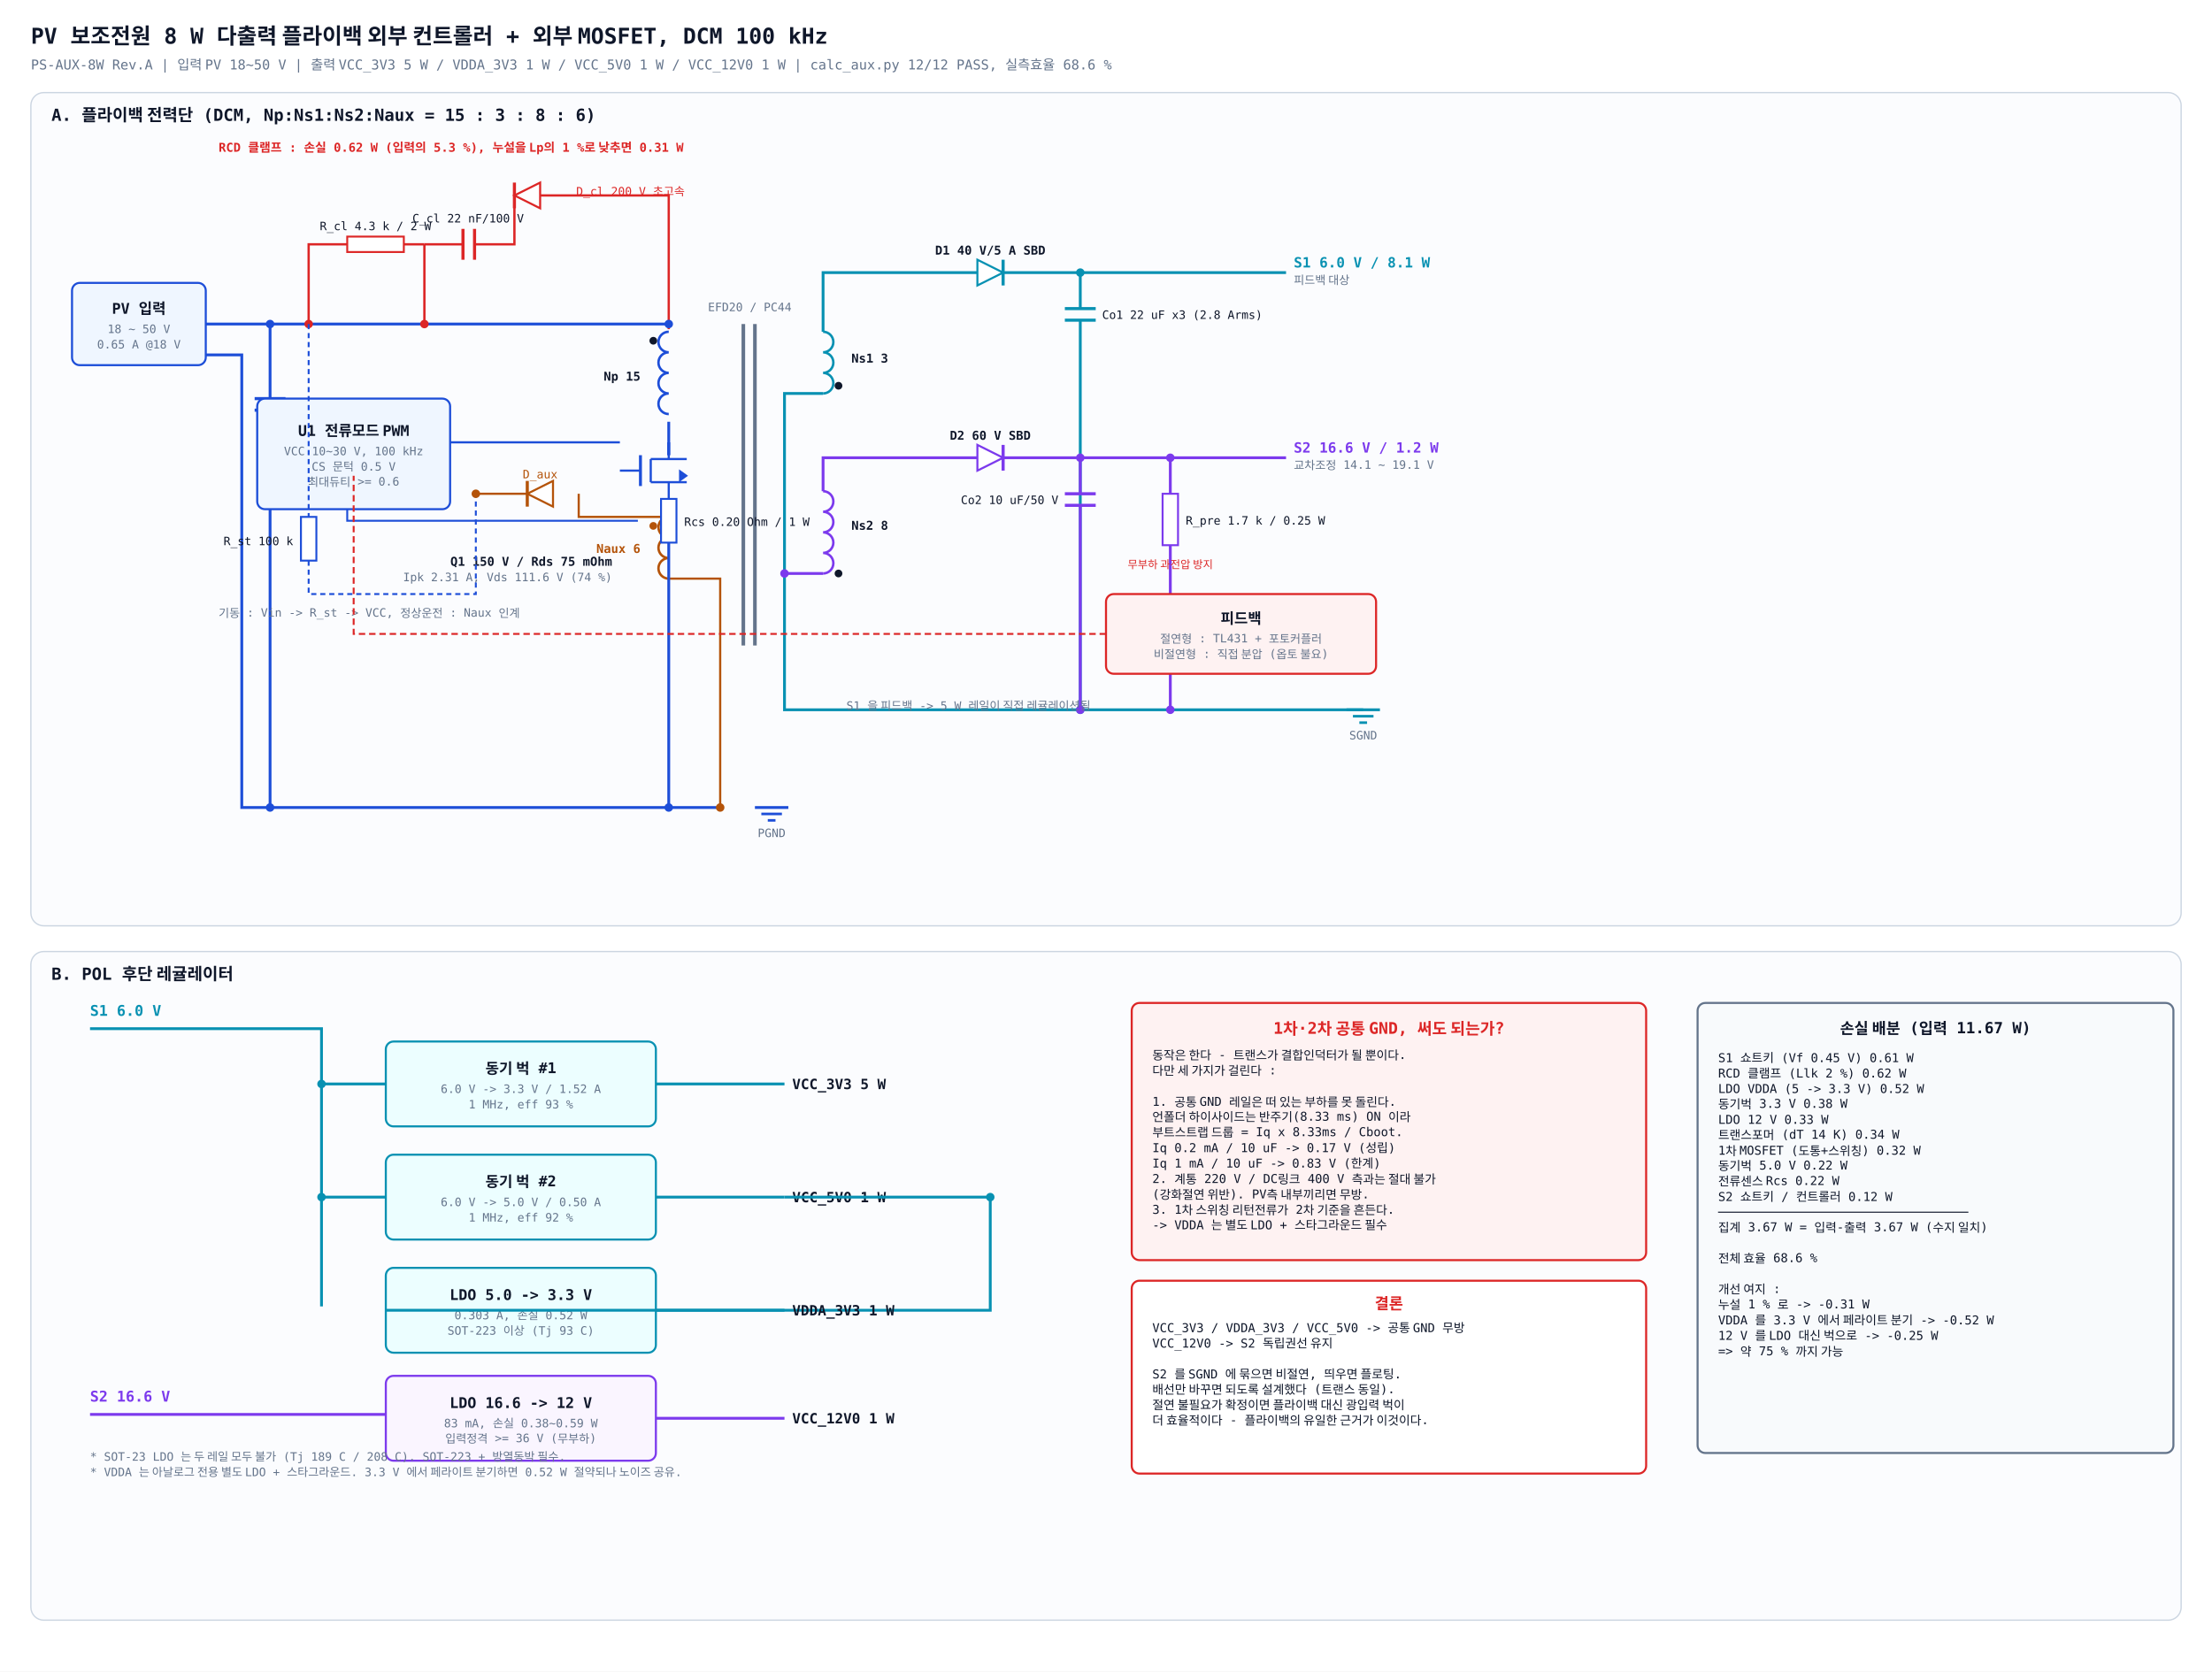
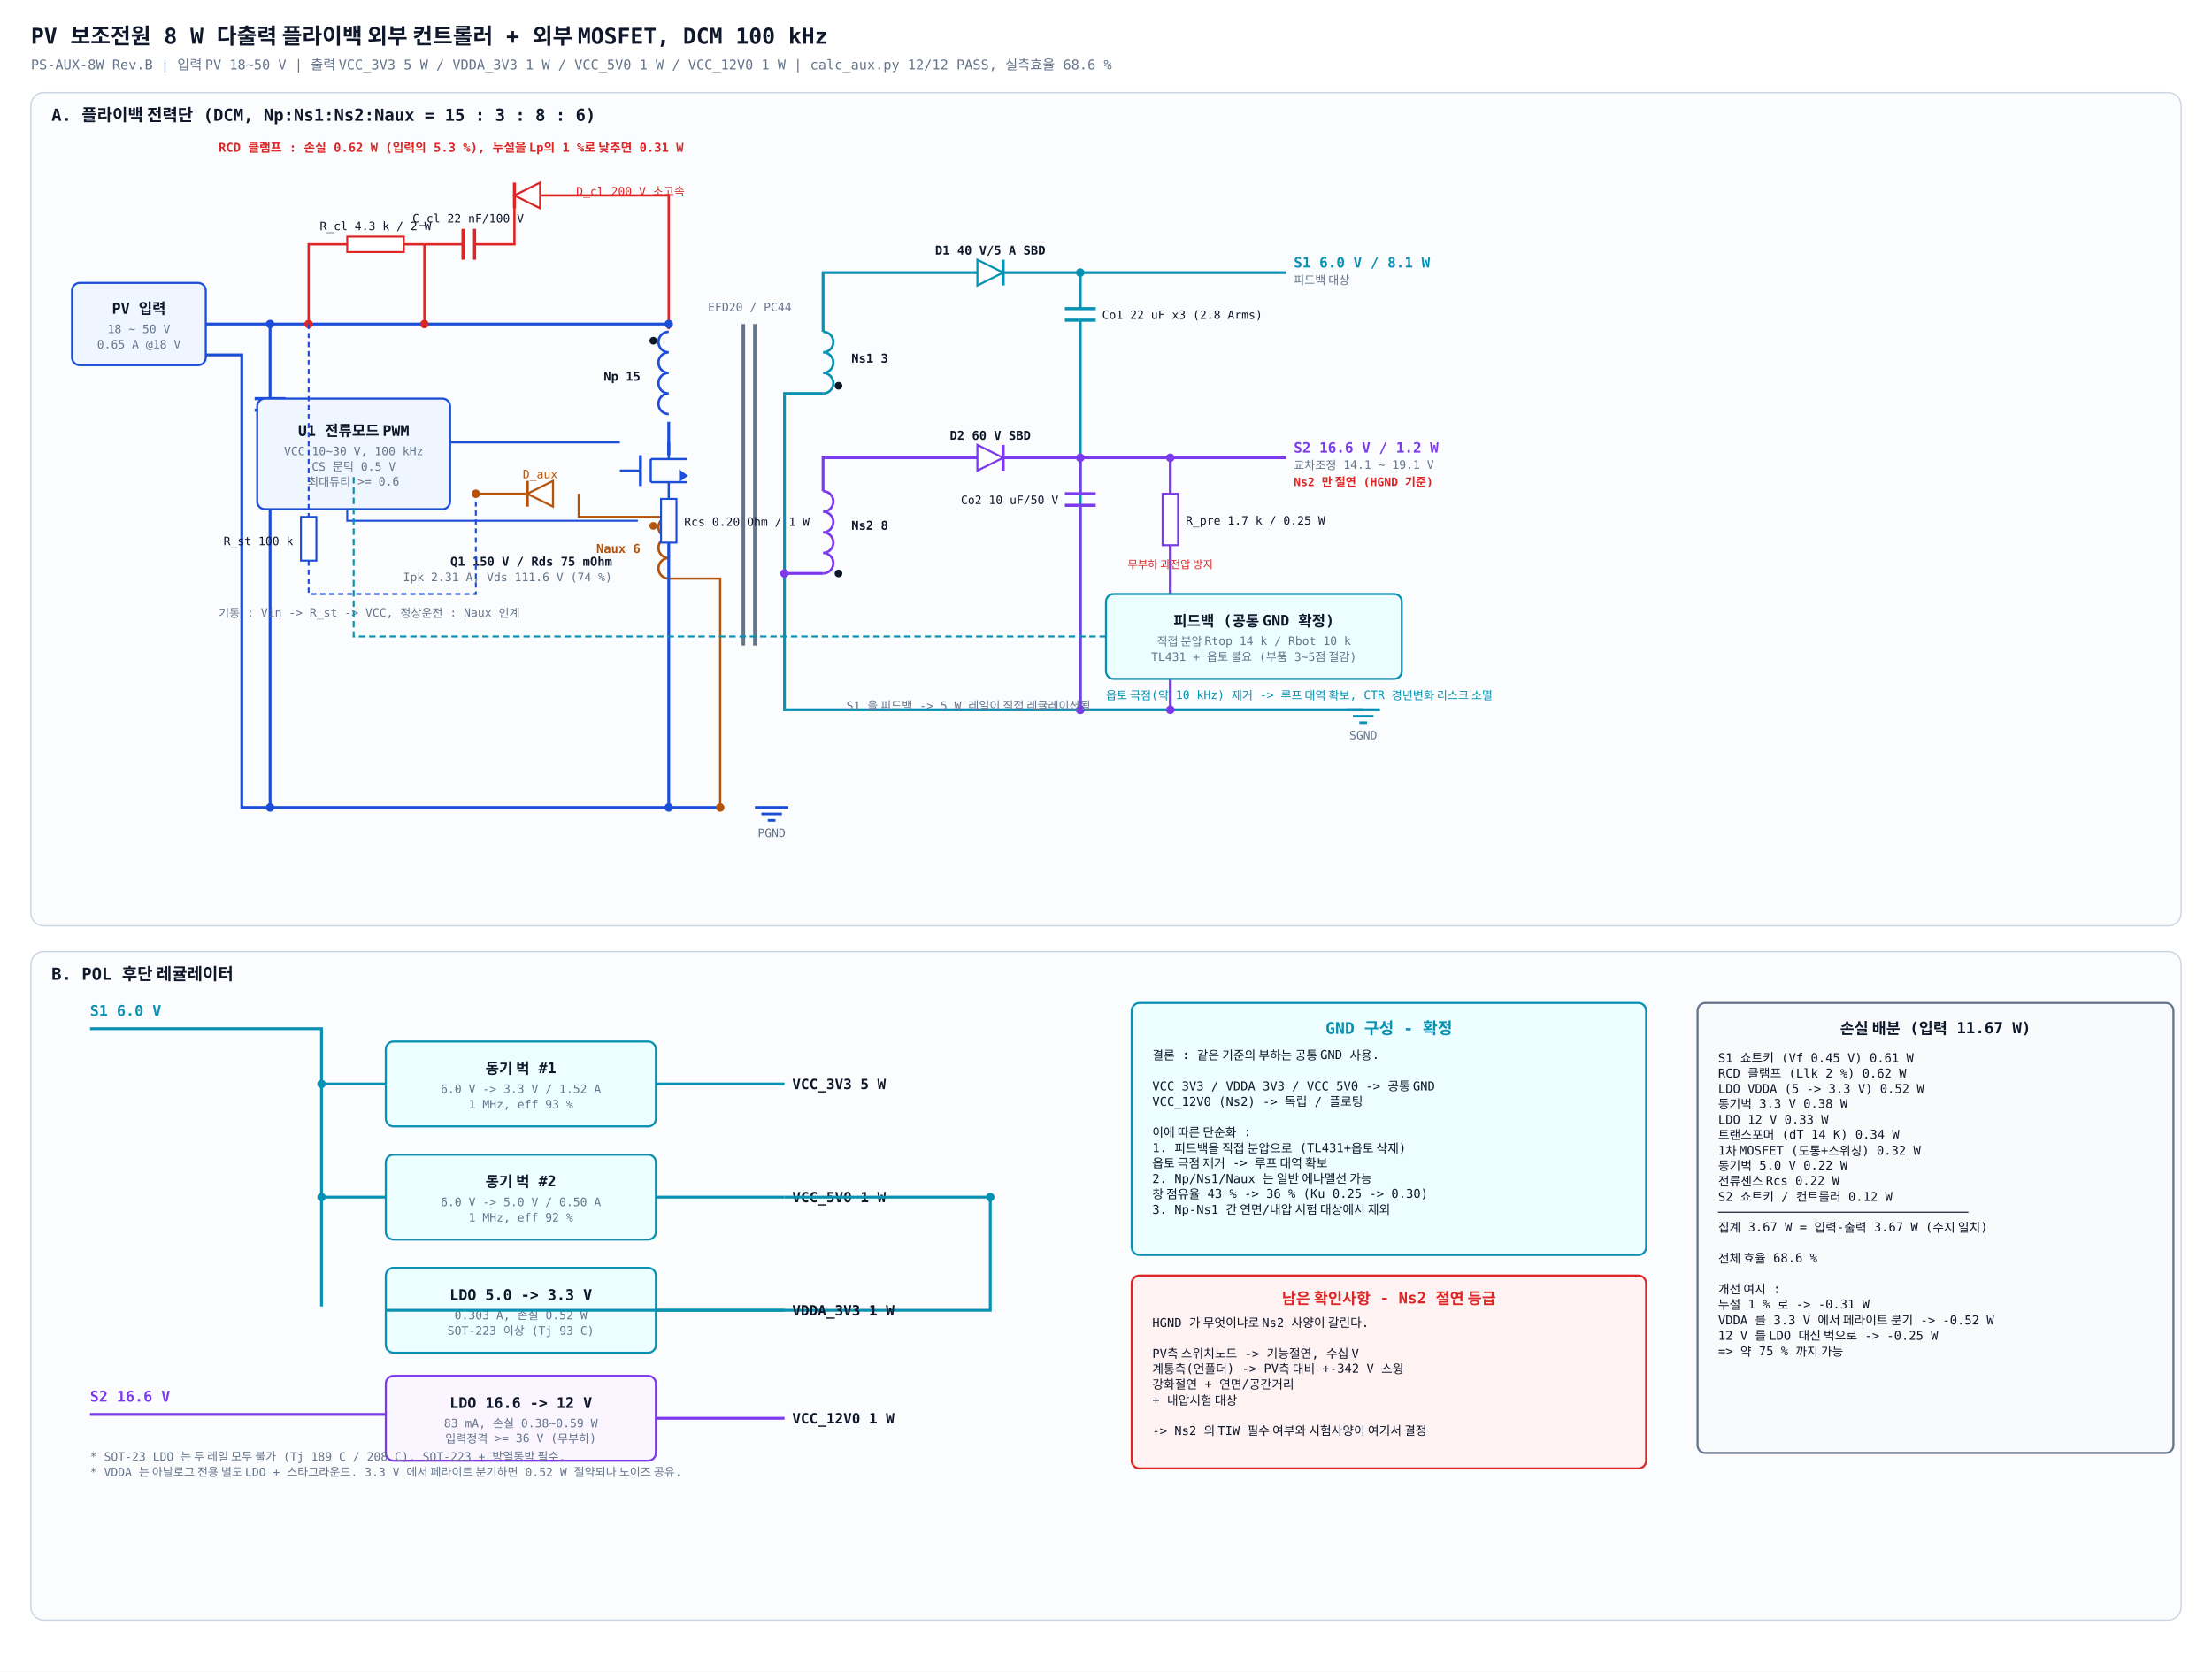
<svg xmlns="http://www.w3.org/2000/svg" width="1720" height="1300" viewBox="0 0 1720 1300" font-family="ui-monospace,Menlo,Consolas,monospace">
  <rect width="1720" height="1300" fill="#fff" />
  <text x="24" y="34" font-size="17" fill="#0f172a" text-anchor="start" font-weight="800">PV 보조전원 8 W 다출력 플라이백   외부 컨트롤러 + 외부 MOSFET, DCM 100 kHz</text>
-   <text x="24" y="54" font-size="10.5" fill="#64748b" text-anchor="start" font-weight="400">PS-AUX-8W Rev.A  |  입력 PV 18~50 V  |  출력 VCC_3V3 5 W / VDDA_3V3 1 W / VCC_5V0 1 W / VCC_12V0 1 W  |  calc_aux.py 12/12 PASS, 실측효율 68.6 %</text>
+   <text x="24" y="54" font-size="10.5" fill="#64748b" text-anchor="start" font-weight="400">PS-AUX-8W Rev.B  |  입력 PV 18~50 V  |  출력 VCC_3V3 5 W / VDDA_3V3 1 W / VCC_5V0 1 W / VCC_12V0 1 W  |  calc_aux.py 12/12 PASS, 실측효율 68.6 %</text>
  <rect x="24" y="72" width="1672" height="648" rx="10" fill="#fbfcfe" stroke="#cbd5e1" />
  <text x="40" y="94" font-size="13" fill="#0f172a" text-anchor="start" font-weight="800">A.  플라이백 전력단   (DCM, Np:Ns1:Ns2:Naux = 15 : 3 : 8 : 6)</text>
  <rect x="56" y="220" width="104" height="64" rx="6" fill="#eff6ff" stroke="#1d4ed8" stroke-width="1.6" />
  <text x="108.0" y="244.0" font-size="11.5" fill="#0f172a" text-anchor="middle" font-weight="700">PV 입력</text>
  <text x="108.0" y="259.0" font-size="9" fill="#64748b" text-anchor="middle" font-weight="400">18 ~ 50 V</text>
  <text x="108.0" y="271.0" font-size="9" fill="#64748b" text-anchor="middle" font-weight="400">0.65 A @18 V</text>
  <polyline points="160,252 520,252" fill="none" stroke="#1d4ed8" stroke-width="2.2" />
  <polyline points="160,276 188,276 188,628 560,628" fill="none" stroke="#1d4ed8" stroke-width="2.2" />
  <circle cx="210" cy="252" r="3.3" fill="#1d4ed8" />
  <polyline points="210,252 210,310" fill="none" stroke="#1d4ed8" stroke-width="2.2" />
  <line x1="198" y1="310" x2="222" y2="310" stroke="#1d4ed8" stroke-width="2.4" />
  <line x1="198" y1="319" x2="222" y2="319" stroke="#1d4ed8" stroke-width="2.4" />
  <text x="227" y="318" font-size="9" fill="#0f172a" text-anchor="start" font-weight="400">Cin 22 uF/100 V x2</text>
  <polyline points="210,319 210,628" fill="none" stroke="#1d4ed8" stroke-width="2.2" />
  <circle cx="210" cy="628" r="3.3" fill="#1d4ed8" />
  <circle cx="330" cy="252" r="3.3" fill="#dc2626" />
  <polyline points="330,252 330,190" fill="none" stroke="#dc2626" stroke-width="1.8" />
  <rect x="270" y="184" width="44" height="12" fill="#fff" stroke="#dc2626" stroke-width="1.5" />
  <text x="292.0" y="179" font-size="9" fill="#0f172a" text-anchor="middle" font-weight="400">R_cl 4.3 k / 2 W</text>
  <line x1="360" y1="178" x2="360" y2="202" stroke="#dc2626" stroke-width="2.4" />
  <line x1="369" y1="178" x2="369" y2="202" stroke="#dc2626" stroke-width="2.4" />
  <text x="364" y="173" font-size="9" fill="#0f172a" text-anchor="middle" font-weight="400">C_cl 22 nF/100 V</text>
  <polyline points="314,190 330,190" fill="none" stroke="#dc2626" stroke-width="1.8" />
  <polyline points="330,190 360,190" fill="none" stroke="#dc2626" stroke-width="1.8" />
  <polyline points="270,190 240,190 240,252" fill="none" stroke="#dc2626" stroke-width="1.8" />
  <circle cx="240" cy="252" r="3.3" fill="#dc2626" />
  <polyline points="369,190 400,190 400,152" fill="none" stroke="#dc2626" stroke-width="1.8" />
  <path d="M 420,142 L 420,162 L 400,152 Z" fill="#fff" stroke="#dc2626" stroke-width="1.6" />
  <line x1="400" y1="142" x2="400" y2="162" stroke="#dc2626" stroke-width="2.4" />
  <polyline points="420,152 520,152 520,256" fill="none" stroke="#dc2626" stroke-width="1.8" />
  <text x="448" y="152" font-size="9" fill="#dc2626" text-anchor="start" font-weight="400">D_cl 200 V 초고속</text>
  <text x="170" y="118" font-size="9.5" fill="#dc2626" text-anchor="start" font-weight="700">RCD 클램프 : 손실 0.62 W (입력의 5.3 %),  누설을 Lp의 1 %로 낮추면 0.31 W</text>
  <circle cx="520" cy="252" r="3.3" fill="#1d4ed8" />
  <path d="M 520,258 a 8,8 0 0 0 0,16 a 8,8 0 0 0 0,16 a 8,8 0 0 0 0,16 a 8,8 0 0 0 0,16" fill="none" stroke="#1d4ed8" stroke-width="1.9" />
  <circle cx="508" cy="265" r="3" fill="#0f172a" />
  <text x="498" y="296" font-size="9.5" fill="#0f172a" text-anchor="end" font-weight="700">Np 15</text>
  <polyline points="520,328 520,354" fill="none" stroke="#1d4ed8" stroke-width="2.2" />
  <line x1="578" y1="252" x2="578" y2="502" stroke="#64748b" stroke-width="2.8" />
  <line x1="587" y1="252" x2="587" y2="502" stroke="#64748b" stroke-width="2.8" />
  <text x="583" y="242" font-size="9" fill="#64748b" text-anchor="middle" font-weight="400">EFD20 / PC44</text>
  <path d="M 520,402 a 8,8 0 0 0 0,16 a 8,8 0 0 0 0,16 a 8,8 0 0 0 0,16" fill="none" stroke="#b45309" stroke-width="1.9" />
  <circle cx="508" cy="409" r="3" fill="#b45309" />
  <text x="498" y="430" font-size="9.5" fill="#b45309" text-anchor="end" font-weight="700">Naux 6</text>
  <polyline points="520,402 450,402 450,384" fill="none" stroke="#b45309" stroke-width="1.7" />
  <path d="M 430,374 L 430,394 L 410,384 Z" fill="#fff" stroke="#b45309" stroke-width="1.6" />
  <line x1="410" y1="374" x2="410" y2="394" stroke="#b45309" stroke-width="2.4" />
  <polyline points="410,384 370,384" fill="none" stroke="#b45309" stroke-width="1.7" />
  <polyline points="520,450 560,450 560,628" fill="none" stroke="#b45309" stroke-width="1.7" />
  <circle cx="560" cy="628" r="3.3" fill="#b45309" />
  <text x="420" y="372" font-size="9" fill="#b45309" text-anchor="middle" font-weight="400">D_aux</text>
  <text x="330" y="388" font-size="9.5" fill="#b45309" text-anchor="end" font-weight="700">VCC 12.2 V</text>
  <path d="M 640,258 a 8,8 0 0 1 0,16 a 8,8 0 0 1 0,16 a 8,8 0 0 1 0,16" fill="none" stroke="#0891b2" stroke-width="1.9" />
  <circle cx="652" cy="300" r="3" fill="#0f172a" />
  <text x="662" y="282" font-size="9.5" fill="#0f172a" text-anchor="start" font-weight="700">Ns1 3</text>
  <path d="M 640,382 a 8,8 0 0 1 0,16 a 8,8 0 0 1 0,16 a 8,8 0 0 1 0,16 a 8,8 0 0 1 0,16" fill="none" stroke="#7c3aed" stroke-width="1.9" />
  <circle cx="652" cy="446" r="3" fill="#0f172a" />
  <text x="662" y="412" font-size="9.5" fill="#0f172a" text-anchor="start" font-weight="700">Ns2 8</text>
  <polyline points="640,258 640,212 760,212" fill="none" stroke="#0891b2" stroke-width="2.2" />
  <path d="M 760,202 L 760,222 L 780,212 Z" fill="#fff" stroke="#0891b2" stroke-width="1.6" />
  <line x1="780" y1="202" x2="780" y2="222" stroke="#0891b2" stroke-width="2.4" />
  <polyline points="780,212 1000,212" fill="none" stroke="#0891b2" stroke-width="2.2" />
  <polyline points="640,306 610,306 610,552 1060,552" fill="none" stroke="#0891b2" stroke-width="2.2" />
  <text x="770" y="198" font-size="9.5" fill="#0f172a" text-anchor="middle" font-weight="700">D1 40 V/5 A SBD</text>
  <line x1="828" y1="240" x2="852" y2="240" stroke="#0891b2" stroke-width="2.4" />
  <line x1="828" y1="249" x2="852" y2="249" stroke="#0891b2" stroke-width="2.4" />
  <text x="857" y="248" font-size="9" fill="#0f172a" text-anchor="start" font-weight="400">Co1 22 uF x3 (2.8 Arms)</text>
  <polyline points="840,212 840,240" fill="none" stroke="#0891b2" stroke-width="2.2" />
  <polyline points="840,249 840,552" fill="none" stroke="#0891b2" stroke-width="2.2" />
  <circle cx="840" cy="212" r="3.3" fill="#0891b2" />
  <circle cx="840" cy="552" r="3.3" fill="#0891b2" />
  <text x="1006" y="208" font-size="11" fill="#0891b2" text-anchor="start" font-weight="700">S1  6.0 V / 8.1 W</text>
  <text x="1006" y="221" font-size="9" fill="#64748b" text-anchor="start" font-weight="400">피드백 대상</text>
  <polyline points="640,382 640,356 760,356" fill="none" stroke="#7c3aed" stroke-width="2.2" />
  <path d="M 760,346 L 760,366 L 780,356 Z" fill="#fff" stroke="#7c3aed" stroke-width="1.6" />
  <line x1="780" y1="346" x2="780" y2="366" stroke="#7c3aed" stroke-width="2.4" />
  <polyline points="780,356 1000,356" fill="none" stroke="#7c3aed" stroke-width="2.2" />
  <polyline points="640,446 610,446" fill="none" stroke="#7c3aed" stroke-width="2.2" />
  <circle cx="610" cy="446" r="3.3" fill="#7c3aed" />
  <text x="770" y="342" font-size="9.5" fill="#0f172a" text-anchor="middle" font-weight="700">D2 60 V SBD</text>
  <line x1="828" y1="384" x2="852" y2="384" stroke="#7c3aed" stroke-width="2.4" />
  <line x1="828" y1="393" x2="852" y2="393" stroke="#7c3aed" stroke-width="2.4" />
  <text x="823" y="392" font-size="9" fill="#0f172a" text-anchor="end" font-weight="400">Co2 10 uF/50 V</text>
  <polyline points="840,356 840,384" fill="none" stroke="#7c3aed" stroke-width="2.2" />
  <polyline points="840,393 840,552" fill="none" stroke="#7c3aed" stroke-width="2.2" />
  <circle cx="840" cy="356" r="3.3" fill="#7c3aed" />
  <circle cx="840" cy="552" r="3.3" fill="#7c3aed" />
  <text x="1006" y="352" font-size="11" fill="#7c3aed" text-anchor="start" font-weight="700">S2  16.6 V / 1.2 W</text>
  <text x="1006" y="365" font-size="9" fill="#64748b" text-anchor="start" font-weight="400">교차조정 14.1 ~ 19.1 V</text>
+   <text x="1006" y="378" font-size="9" fill="#dc2626" text-anchor="start" font-weight="700">Ns2 만 절연 (HGND 기준)</text>
  <rect x="904" y="384" width="12" height="40" fill="#fff" stroke="#7c3aed" stroke-width="1.5" />
  <text x="922" y="408.0" font-size="9" fill="#0f172a" text-anchor="start" font-weight="400">R_pre 1.7 k / 0.25 W</text>
  <polyline points="910,356 910,384" fill="none" stroke="#7c3aed" stroke-width="2.2" />
  <polyline points="910,424 910,552" fill="none" stroke="#7c3aed" stroke-width="2.2" />
  <circle cx="910" cy="356" r="3.3" fill="#7c3aed" />
  <circle cx="910" cy="552" r="3.3" fill="#7c3aed" />
  <text x="910" y="442" font-size="8.5" fill="#dc2626" text-anchor="middle" font-weight="400">무부하 과전압 방지</text>
  <line x1="1047" y1="552" x2="1073" y2="552" stroke="#0891b2" stroke-width="2.2" />
  <line x1="1052" y1="557" x2="1068" y2="557" stroke="#0891b2" stroke-width="2" />
  <line x1="1057" y1="562" x2="1063" y2="562" stroke="#0891b2" stroke-width="2" />
  <text x="1060" y="575" font-size="9" fill="#64748b" text-anchor="middle" font-weight="400">SGND</text>
  <rect x="200" y="310" width="150" height="86" rx="6" fill="#eff6ff" stroke="#1d4ed8" stroke-width="1.6" />
  <text x="275.0" y="339.0" font-size="11.5" fill="#0f172a" text-anchor="middle" font-weight="700">U1  전류모드 PWM</text>
  <text x="275.0" y="354.0" font-size="9" fill="#64748b" text-anchor="middle" font-weight="400">VCC 10~30 V, 100 kHz</text>
  <text x="275.0" y="366.0" font-size="9" fill="#64748b" text-anchor="middle" font-weight="400">CS 문턱 0.5 V</text>
  <text x="275.0" y="378.0" font-size="9" fill="#64748b" text-anchor="middle" font-weight="400">최대듀티 &gt;= 0.6</text>
  <polyline points="350,344 482,344" fill="none" stroke="#1d4ed8" stroke-width="1.7" />
  <line x1="520" y1="388" x2="520" y2="375" stroke="#1d4ed8" stroke-width="1.7" />
  <line x1="506" y1="375" x2="534" y2="375" stroke="#1d4ed8" stroke-width="1.7" />
  <line x1="506" y1="375" x2="506" y2="357" stroke="#1d4ed8" stroke-width="1.7" />
  <line x1="506" y1="357" x2="534" y2="357" stroke="#1d4ed8" stroke-width="1.7" />
  <line x1="520" y1="357" x2="520" y2="344" stroke="#1d4ed8" stroke-width="1.7" />
  <line x1="498" y1="378" x2="498" y2="354" stroke="#1d4ed8" stroke-width="2.3" />
  <line x1="498" y1="366" x2="482" y2="366" stroke="#1d4ed8" stroke-width="1.7" />
  <path d="M 528,375 L 528,365 L 535,370 Z" fill="#1d4ed8" />
  <polyline points="520,354 520,344" fill="none" stroke="#1d4ed8" stroke-width="2.2" />
  <text x="476" y="440" font-size="9.5" fill="#0f172a" text-anchor="end" font-weight="700">Q1 150 V / Rds 75 mOhm</text>
  <text x="476" y="452" font-size="9" fill="#64748b" text-anchor="end" font-weight="400">Ipk 2.31 A, Vds 111.6 V (74 %)</text>
  <rect x="514" y="388" width="12" height="34" fill="#fff" stroke="#1d4ed8" stroke-width="1.5" />
  <text x="532" y="409.0" font-size="9" fill="#0f172a" text-anchor="start" font-weight="400">Rcs 0.20 Ohm / 1 W</text>
  <polyline points="520,422 520,628" fill="none" stroke="#1d4ed8" stroke-width="2.2" />
  <circle cx="520" cy="628" r="3.3" fill="#1d4ed8" />
  <polyline points="496,405 270,405 270,396" fill="none" stroke="#1d4ed8" stroke-width="1.5" />
  <line x1="587" y1="628" x2="613" y2="628" stroke="#1d4ed8" stroke-width="2.2" />
  <line x1="592" y1="633" x2="608" y2="633" stroke="#1d4ed8" stroke-width="2" />
  <line x1="597" y1="638" x2="603" y2="638" stroke="#1d4ed8" stroke-width="2" />
  <text x="600" y="651" font-size="9" fill="#64748b" text-anchor="middle" font-weight="400">PGND</text>
  <polyline points="240,252 240,402" fill="none" stroke="#1d4ed8" stroke-width="1.5" stroke-dasharray="4,3" />
  <rect x="234" y="402" width="12" height="34" fill="#fff" stroke="#1d4ed8" stroke-width="1.5" />
  <text x="228" y="424" font-size="9" fill="#0f172a" text-anchor="end" font-weight="400">R_st 100 k</text>
  <polyline points="240,436 240,462 370,462 370,384" fill="none" stroke="#1d4ed8" stroke-width="1.5" stroke-dasharray="4,3" />
  <circle cx="370" cy="384" r="3.3" fill="#b45309" />
  <text x="170" y="480" font-size="9" fill="#64748b" text-anchor="start" font-weight="400">기동 : Vin -&gt; R_st -&gt; VCC,  정상운전 : Naux 인계</text>
-   <rect x="860" y="462" width="210" height="62" rx="6" fill="#fef2f2" stroke="#dc2626" stroke-width="1.6" />
-   <text x="965.0" y="485.0" font-size="11.5" fill="#0f172a" text-anchor="middle" font-weight="700">피드백</text>
-   <text x="965.0" y="500.0" font-size="9" fill="#64748b" text-anchor="middle" font-weight="400">절연형 : TL431 + 포토커플러</text>
-   <text x="965.0" y="512.0" font-size="9" fill="#64748b" text-anchor="middle" font-weight="400">비절연형 : 직접 분압 (옵토 불요)</text>
-   <polyline points="860,493 275,493 275,370" fill="none" stroke="#dc2626" stroke-width="1.5" stroke-dasharray="5,3" />
+   <rect x="860" y="462" width="230" height="66" rx="6" fill="#ecfeff" stroke="#0891b2" stroke-width="1.6" />
+   <text x="975.0" y="487.0" font-size="11.5" fill="#0f172a" text-anchor="middle" font-weight="700">피드백  (공통 GND 확정)</text>
+   <text x="975.0" y="502.0" font-size="9" fill="#64748b" text-anchor="middle" font-weight="400">직접 분압 Rtop 14 k / Rbot 10 k</text>
+   <text x="975.0" y="514.0" font-size="9" fill="#64748b" text-anchor="middle" font-weight="400">TL431 + 옵토 불요 (부품 3~5점 절감)</text>
+   <polyline points="860,495 275,495 275,370" fill="none" stroke="#0891b2" stroke-width="1.5" stroke-dasharray="5,3" />
  <text x="848" y="552" font-size="9" fill="#64748b" text-anchor="end" font-weight="400">S1 을 피드백 -&gt; 5 W 레일이 직접 레귤레이션됨</text>
+   <text x="860" y="544" font-size="9" fill="#0891b2" text-anchor="start" font-weight="400">옵토 극점(약 10 kHz) 제거 -&gt; 루프 대역 확보, CTR 경년변화 리스크 소멸</text>
  <rect x="24" y="740" width="1672" height="520" rx="10" fill="#fbfcfe" stroke="#cbd5e1" />
  <text x="40" y="762" font-size="13" fill="#0f172a" text-anchor="start" font-weight="800">B.  POL 후단 레귤레이터</text>
  <text x="70" y="790" font-size="11.5" fill="#0891b2" text-anchor="start" font-weight="700">S1 6.0 V</text>
  <polyline points="70,800 250,800 250,1016" fill="none" stroke="#0891b2" stroke-width="2.2" />
  <rect x="300" y="810" width="210" height="66" rx="6" fill="#ecfeff" stroke="#0891b2" stroke-width="1.6" />
  <text x="405.0" y="835.0" font-size="11.5" fill="#0f172a" text-anchor="middle" font-weight="700">동기 벅 #1</text>
  <text x="405.0" y="850.0" font-size="9" fill="#64748b" text-anchor="middle" font-weight="400">6.0 V -&gt; 3.3 V / 1.52 A</text>
  <text x="405.0" y="862.0" font-size="9" fill="#64748b" text-anchor="middle" font-weight="400">1 MHz, eff 93 %</text>
  <polyline points="250,843 300,843" fill="none" stroke="#0891b2" stroke-width="2.2" />
  <polyline points="510,843 610,843" fill="none" stroke="#0891b2" stroke-width="2.2" />
  <text x="616" y="847" font-size="11" fill="#0f172a" text-anchor="start" font-weight="700">VCC_3V3   5 W</text>
  <rect x="300" y="898" width="210" height="66" rx="6" fill="#ecfeff" stroke="#0891b2" stroke-width="1.6" />
  <text x="405.0" y="923.0" font-size="11.5" fill="#0f172a" text-anchor="middle" font-weight="700">동기 벅 #2</text>
  <text x="405.0" y="938.0" font-size="9" fill="#64748b" text-anchor="middle" font-weight="400">6.0 V -&gt; 5.0 V / 0.50 A</text>
  <text x="405.0" y="950.0" font-size="9" fill="#64748b" text-anchor="middle" font-weight="400">1 MHz, eff 92 %</text>
  <polyline points="250,931 300,931" fill="none" stroke="#0891b2" stroke-width="2.2" />
  <polyline points="510,931 610,931" fill="none" stroke="#0891b2" stroke-width="2.2" />
  <text x="616" y="935" font-size="11" fill="#0f172a" text-anchor="start" font-weight="700">VCC_5V0   1 W</text>
  <circle cx="250" cy="843" r="3.3" fill="#0891b2" />
  <circle cx="250" cy="931" r="3.3" fill="#0891b2" />
  <rect x="300" y="986" width="210" height="66" rx="6" fill="#ecfeff" stroke="#0891b2" stroke-width="1.6" />
  <text x="405.0" y="1011.0" font-size="11.5" fill="#0f172a" text-anchor="middle" font-weight="700">LDO  5.0 -&gt; 3.3 V</text>
  <text x="405.0" y="1026.0" font-size="9" fill="#64748b" text-anchor="middle" font-weight="400">0.303 A, 손실 0.52 W</text>
  <text x="405.0" y="1038.0" font-size="9" fill="#64748b" text-anchor="middle" font-weight="400">SOT-223 이상 (Tj 93 C)</text>
  <polyline points="610,931 770,931 770,1019 300,1019" fill="none" stroke="#0891b2" stroke-width="2.2" />
  <circle cx="770" cy="931" r="3.3" fill="#0891b2" />
  <polyline points="510,1019 610,1019" fill="none" stroke="#0891b2" stroke-width="2.2" />
  <text x="616" y="1023" font-size="11" fill="#0f172a" text-anchor="start" font-weight="700">VDDA_3V3  1 W</text>
  <text x="70" y="1090" font-size="11.5" fill="#7c3aed" text-anchor="start" font-weight="700">S2 16.6 V</text>
  <polyline points="70,1100 300,1100" fill="none" stroke="#7c3aed" stroke-width="2.2" />
  <rect x="300" y="1070" width="210" height="66" rx="6" fill="#faf5ff" stroke="#7c3aed" stroke-width="1.6" />
  <text x="405.0" y="1095.0" font-size="11.5" fill="#0f172a" text-anchor="middle" font-weight="700">LDO  16.6 -&gt; 12 V</text>
  <text x="405.0" y="1110.0" font-size="9" fill="#64748b" text-anchor="middle" font-weight="400">83 mA, 손실 0.38~0.59 W</text>
  <text x="405.0" y="1122.0" font-size="9" fill="#64748b" text-anchor="middle" font-weight="400">입력정격 &gt;= 36 V (무부하)</text>
  <polyline points="510,1103 610,1103" fill="none" stroke="#7c3aed" stroke-width="2.2" />
  <text x="616" y="1107" font-size="11" fill="#0f172a" text-anchor="start" font-weight="700">VCC_12V0  1 W</text>
  <text x="70" y="1136" font-size="9" fill="#64748b" text-anchor="start" font-weight="400">* SOT-23 LDO 는 두 레일 모두 불가 (Tj 189 C / 208 C).  SOT-223 + 방열동박 필수.</text>
  <text x="70" y="1148" font-size="9" fill="#64748b" text-anchor="start" font-weight="400">* VDDA 는 아날로그 전용 별도 LDO + 스타그라운드.  3.3 V 에서 페라이트 분기하면 0.52 W 절약되나 노이즈 공유.</text>
-   <rect x="880" y="780" width="400" height="200" rx="6" fill="#fef2f2" stroke="#dc2626" stroke-width="1.6" />
-   <text x="1080.0" y="884.0" font-size="11.5" fill="#0f172a" text-anchor="middle" font-weight="700" />
-   <text x="1080" y="804" font-size="12.5" fill="#dc2626" text-anchor="middle" font-weight="800">1차·2차 공통 GND, 써도 되는가?</text>
-   <text x="896" y="824" font-size="9.5" fill="#0f172a" text-anchor="start" font-weight="400">동작은 한다 - 트랜스가 결합인덕터가 될 뿐이다.</text>
-   <text x="896" y="836" font-size="9.5" fill="#0f172a" text-anchor="start" font-weight="400">다만 세 가지가 걸린다 :</text>
-   <text x="896" y="848" font-size="9.5" fill="#0f172a" text-anchor="start" font-weight="400" />
-   <text x="896" y="860" font-size="9.5" fill="#0f172a" text-anchor="start" font-weight="400">1. 공통 GND 레일은 떠 있는 부하를 못 돌린다.</text>
-   <text x="896" y="872" font-size="9.5" fill="#0f172a" text-anchor="start" font-weight="400">   언폴더 하이사이드는 반주기(8.33 ms) ON 이라</text>
-   <text x="896" y="884" font-size="9.5" fill="#0f172a" text-anchor="start" font-weight="400">   부트스트랩 드룹 = Iq x 8.33ms / Cboot.</text>
-   <text x="896" y="896" font-size="9.5" fill="#0f172a" text-anchor="start" font-weight="400">   Iq 0.2 mA / 10 uF -&gt; 0.17 V (성립)</text>
-   <text x="896" y="908" font-size="9.5" fill="#0f172a" text-anchor="start" font-weight="400">   Iq 1 mA / 10 uF   -&gt; 0.83 V (한계)</text>
-   <text x="896" y="920" font-size="9.5" fill="#0f172a" text-anchor="start" font-weight="400">2. 계통 220 V / DC링크 400 V 측과는 절대 불가</text>
-   <text x="896" y="932" font-size="9.5" fill="#0f172a" text-anchor="start" font-weight="400">   (강화절연 위반).  PV측 내부끼리면 무방.</text>
-   <text x="896" y="944" font-size="9.5" fill="#0f172a" text-anchor="start" font-weight="400">3. 1차 스위칭 리턴전류가 2차 기준을 흔든다.</text>
-   <text x="896" y="956" font-size="9.5" fill="#0f172a" text-anchor="start" font-weight="400">   -&gt; VDDA 는 별도 LDO + 스타그라운드 필수</text>
-   <rect x="880" y="996" width="400" height="150" rx="6" fill="#fff" stroke="#dc2626" stroke-width="1.6" />
-   <text x="1080.0" y="1075.0" font-size="11.5" fill="#0f172a" text-anchor="middle" font-weight="700" />
-   <text x="1080" y="1018" font-size="12" fill="#dc2626" text-anchor="middle" font-weight="800">결론</text>
-   <text x="896" y="1036" font-size="9.5" fill="#0f172a" text-anchor="start" font-weight="400">VCC_3V3 / VDDA_3V3 / VCC_5V0  -&gt; 공통 GND 무방</text>
-   <text x="896" y="1048" font-size="9.5" fill="#0f172a" text-anchor="start" font-weight="400">VCC_12V0                      -&gt; S2 독립권선 유지</text>
-   <text x="896" y="1060" font-size="9.5" fill="#0f172a" text-anchor="start" font-weight="400" />
-   <text x="896" y="1072" font-size="9.5" fill="#0f172a" text-anchor="start" font-weight="400">S2 를 SGND 에 묶으면 비절연, 띄우면 플로팅.</text>
-   <text x="896" y="1084" font-size="9.5" fill="#0f172a" text-anchor="start" font-weight="400">배선만 바꾸면 되도록 설계했다 (트랜스 동일).</text>
-   <text x="896" y="1096" font-size="9.5" fill="#0f172a" text-anchor="start" font-weight="400">절연 불필요가 확정이면 플라이백 대신 광입력 벅이</text>
-   <text x="896" y="1108" font-size="9.5" fill="#0f172a" text-anchor="start" font-weight="400">더 효율적이다 - 플라이백의 유일한 근거가 이것이다.</text>
+   <rect x="880" y="780" width="400" height="196" rx="6" fill="#ecfeff" stroke="#0891b2" stroke-width="1.6" />
+   <text x="1080.0" y="882.0" font-size="11.5" fill="#0f172a" text-anchor="middle" font-weight="700" />
+   <text x="1080" y="804" font-size="12.5" fill="#0891b2" text-anchor="middle" font-weight="800">GND 구성 - 확정</text>
+   <text x="896" y="824" font-size="9.5" fill="#0f172a" text-anchor="start" font-weight="400">결론 : 같은 기준의 부하는 공통 GND 사용.</text>
+   <text x="896" y="836" font-size="9.5" fill="#0f172a" text-anchor="start" font-weight="400" />
+   <text x="896" y="848" font-size="9.5" fill="#0f172a" text-anchor="start" font-weight="400">  VCC_3V3 / VDDA_3V3 / VCC_5V0  -&gt; 공통 GND</text>
+   <text x="896" y="860" font-size="9.5" fill="#0f172a" text-anchor="start" font-weight="400">  VCC_12V0 (Ns2)                -&gt; 독립 / 플로팅</text>
+   <text x="896" y="872" font-size="9.5" fill="#0f172a" text-anchor="start" font-weight="400" />
+   <text x="896" y="884" font-size="9.5" fill="#0f172a" text-anchor="start" font-weight="400">이에 따른 단순화 :</text>
+   <text x="896" y="896" font-size="9.5" fill="#0f172a" text-anchor="start" font-weight="400">  1. 피드백을 직접 분압으로  (TL431+옵토 삭제)</text>
+   <text x="896" y="908" font-size="9.5" fill="#0f172a" text-anchor="start" font-weight="400">     옵토 극점 제거 -&gt; 루프 대역 확보</text>
+   <text x="896" y="920" font-size="9.5" fill="#0f172a" text-anchor="start" font-weight="400">  2. Np/Ns1/Naux 는 일반 에나멜선 가능</text>
+   <text x="896" y="932" font-size="9.5" fill="#0f172a" text-anchor="start" font-weight="400">     창 점유율 43 % -&gt; 36 % (Ku 0.25 -&gt; 0.30)</text>
+   <text x="896" y="944" font-size="9.5" fill="#0f172a" text-anchor="start" font-weight="400">  3. Np-Ns1 간 연면/내압 시험 대상에서 제외</text>
+   <rect x="880" y="992" width="400" height="150" rx="6" fill="#fef2f2" stroke="#dc2626" stroke-width="1.6" />
+   <text x="1080.0" y="1071.0" font-size="11.5" fill="#0f172a" text-anchor="middle" font-weight="700" />
+   <text x="1080" y="1014" font-size="12" fill="#dc2626" text-anchor="middle" font-weight="800">남은 확인사항 - Ns2 절연 등급</text>
+   <text x="896" y="1032" font-size="9.5" fill="#0f172a" text-anchor="start" font-weight="400">HGND 가 무엇이냐로 Ns2 사양이 갈린다.</text>
+   <text x="896" y="1044" font-size="9.5" fill="#0f172a" text-anchor="start" font-weight="400" />
+   <text x="896" y="1056" font-size="9.5" fill="#0f172a" text-anchor="start" font-weight="400">  PV측 스위치노드  -&gt; 기능절연, 수십 V</text>
+   <text x="896" y="1068" font-size="9.5" fill="#0f172a" text-anchor="start" font-weight="400">  계통측(언폴더)   -&gt; PV측 대비 +-342 V 스윙</text>
+   <text x="896" y="1080" font-size="9.5" fill="#0f172a" text-anchor="start" font-weight="400">                     강화절연 + 연면/공간거리</text>
+   <text x="896" y="1092" font-size="9.5" fill="#0f172a" text-anchor="start" font-weight="400">                     + 내압시험 대상</text>
+   <text x="896" y="1104" font-size="9.5" fill="#0f172a" text-anchor="start" font-weight="400" />
+   <text x="896" y="1116" font-size="9.5" fill="#0f172a" text-anchor="start" font-weight="400">-&gt; Ns2 의 TIW 필수 여부와 시험사양이 여기서 결정</text>
  <rect x="1320" y="780" width="370" height="350" rx="6" fill="#f8fafc" stroke="#64748b" stroke-width="1.6" />
  <text x="1505.0" y="959.0" font-size="11.5" fill="#0f172a" text-anchor="middle" font-weight="700" />
  <text x="1505" y="804" font-size="12" fill="#0f172a" text-anchor="middle" font-weight="800">손실 배분 (입력 11.67 W)</text>
  <text x="1336" y="826" font-size="9.5" fill="#0f172a" text-anchor="start" font-weight="400">S1 쇼트키 (Vf 0.45 V)        0.61 W</text>
  <text x="1336" y="838" font-size="9.5" fill="#0f172a" text-anchor="start" font-weight="400">RCD 클램프 (Llk 2 %)         0.62 W</text>
  <text x="1336" y="850" font-size="9.5" fill="#0f172a" text-anchor="start" font-weight="400">LDO VDDA (5 -&gt; 3.3 V)       0.52 W</text>
  <text x="1336" y="862" font-size="9.5" fill="#0f172a" text-anchor="start" font-weight="400">동기벅 3.3 V                 0.38 W</text>
  <text x="1336" y="874" font-size="9.5" fill="#0f172a" text-anchor="start" font-weight="400">LDO 12 V                    0.33 W</text>
  <text x="1336" y="886" font-size="9.5" fill="#0f172a" text-anchor="start" font-weight="400">트랜스포머 (dT 14 K)           0.34 W</text>
  <text x="1336" y="898" font-size="9.5" fill="#0f172a" text-anchor="start" font-weight="400">1차 MOSFET (도통+스위칭)        0.32 W</text>
  <text x="1336" y="910" font-size="9.5" fill="#0f172a" text-anchor="start" font-weight="400">동기벅 5.0 V                 0.22 W</text>
  <text x="1336" y="922" font-size="9.5" fill="#0f172a" text-anchor="start" font-weight="400">전류센스 Rcs                  0.22 W</text>
  <text x="1336" y="934" font-size="9.5" fill="#0f172a" text-anchor="start" font-weight="400">S2 쇼트키 / 컨트롤러            0.12 W</text>
  <text x="1336" y="946" font-size="9.5" fill="#0f172a" text-anchor="start" font-weight="400">──────────────────────────────────</text>
  <text x="1336" y="958" font-size="9.5" fill="#0f172a" text-anchor="start" font-weight="400">집계 3.67 W  =  입력-출력 3.67 W  (수지 일치)</text>
  <text x="1336" y="970" font-size="9.5" fill="#0f172a" text-anchor="start" font-weight="400" />
  <text x="1336" y="982" font-size="9.5" fill="#0f172a" text-anchor="start" font-weight="400">전체 효율 68.6 %</text>
  <text x="1336" y="994" font-size="9.5" fill="#0f172a" text-anchor="start" font-weight="400" />
  <text x="1336" y="1006" font-size="9.5" fill="#0f172a" text-anchor="start" font-weight="400">개선 여지 :</text>
  <text x="1336" y="1018" font-size="9.5" fill="#0f172a" text-anchor="start" font-weight="400">  누설 1 % 로      -&gt; -0.31 W</text>
  <text x="1336" y="1030" font-size="9.5" fill="#0f172a" text-anchor="start" font-weight="400">  VDDA 를 3.3 V 에서 페라이트 분기 -&gt; -0.52 W</text>
  <text x="1336" y="1042" font-size="9.5" fill="#0f172a" text-anchor="start" font-weight="400">  12 V 를 LDO 대신 벅으로 -&gt; -0.25 W</text>
  <text x="1336" y="1054" font-size="9.5" fill="#0f172a" text-anchor="start" font-weight="400">  =&gt; 약 75 % 까지 가능</text>
</svg>
